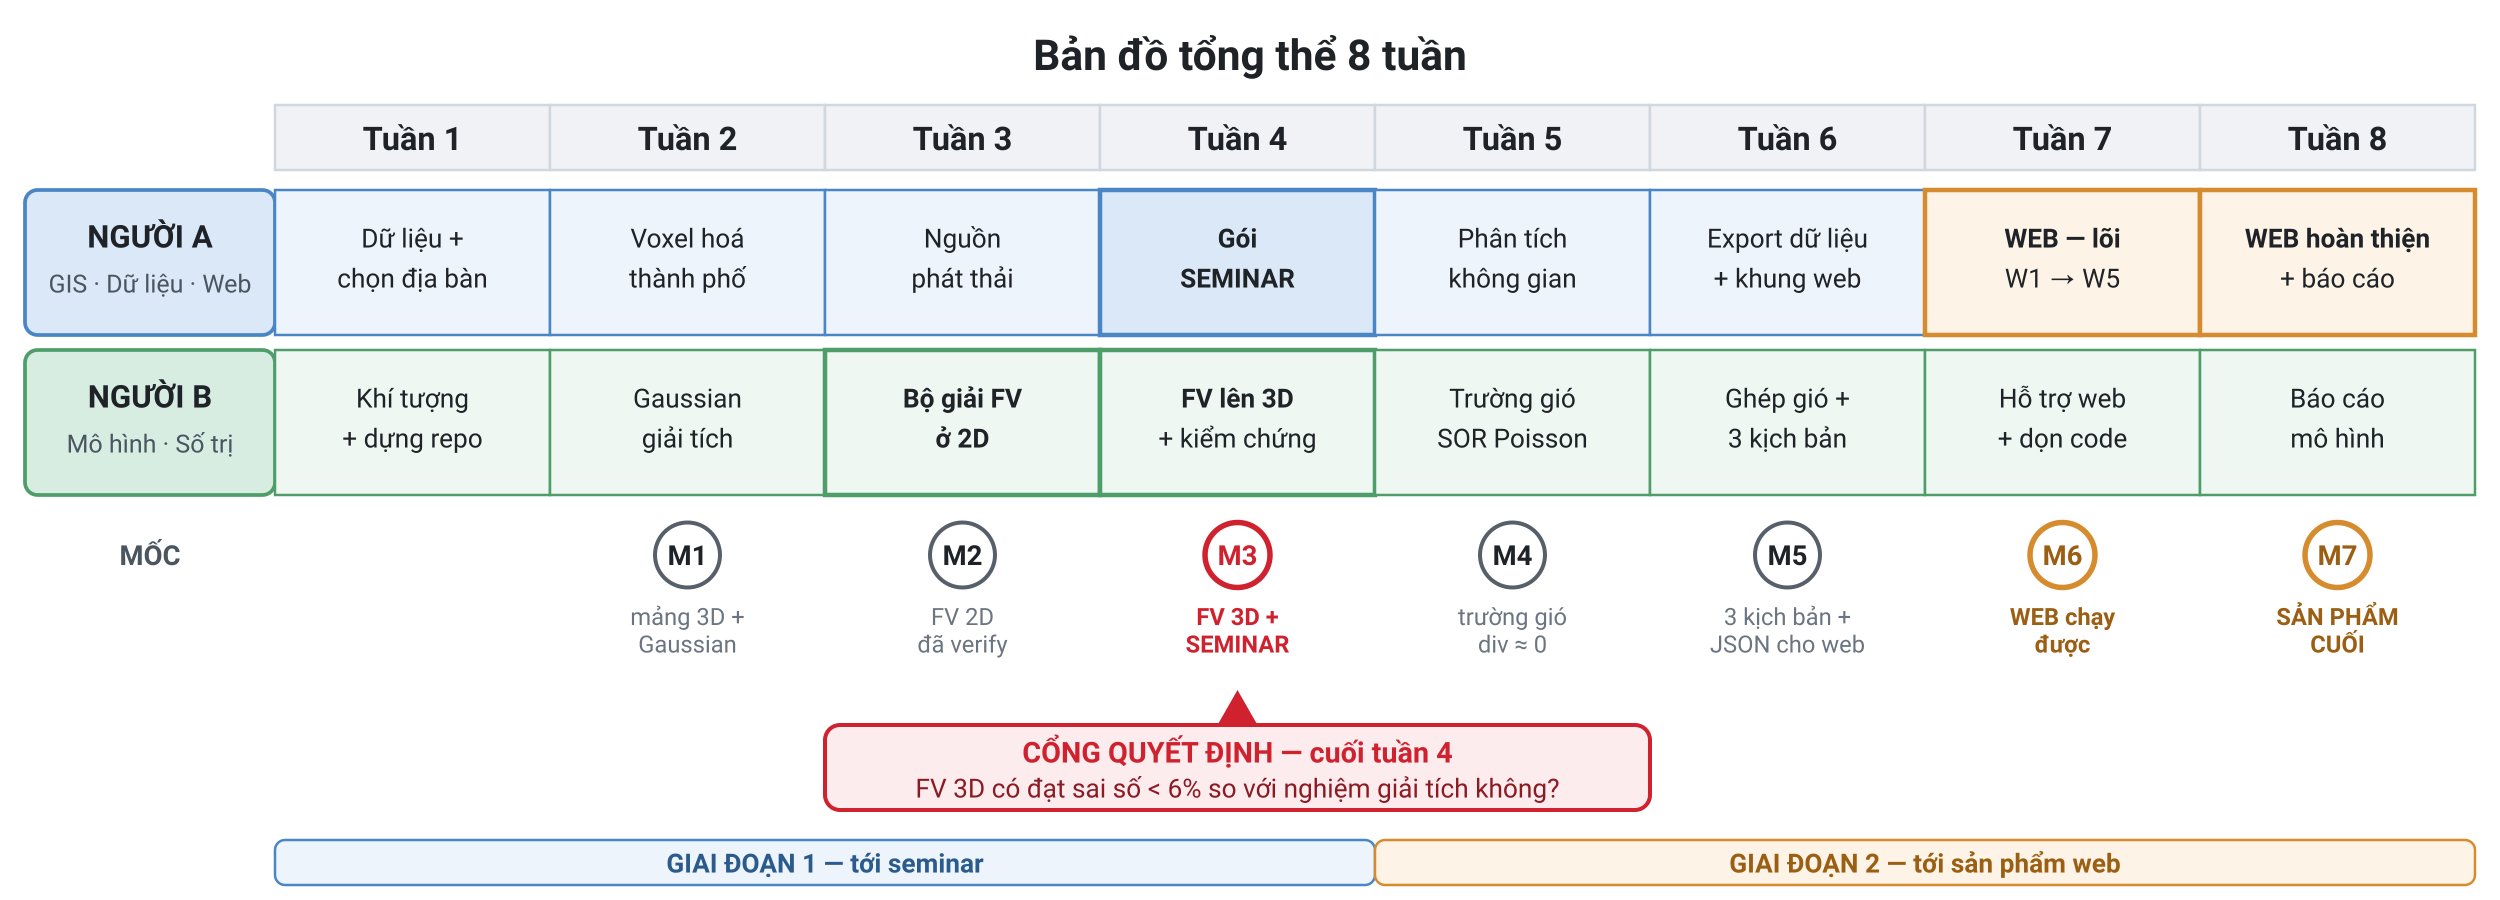
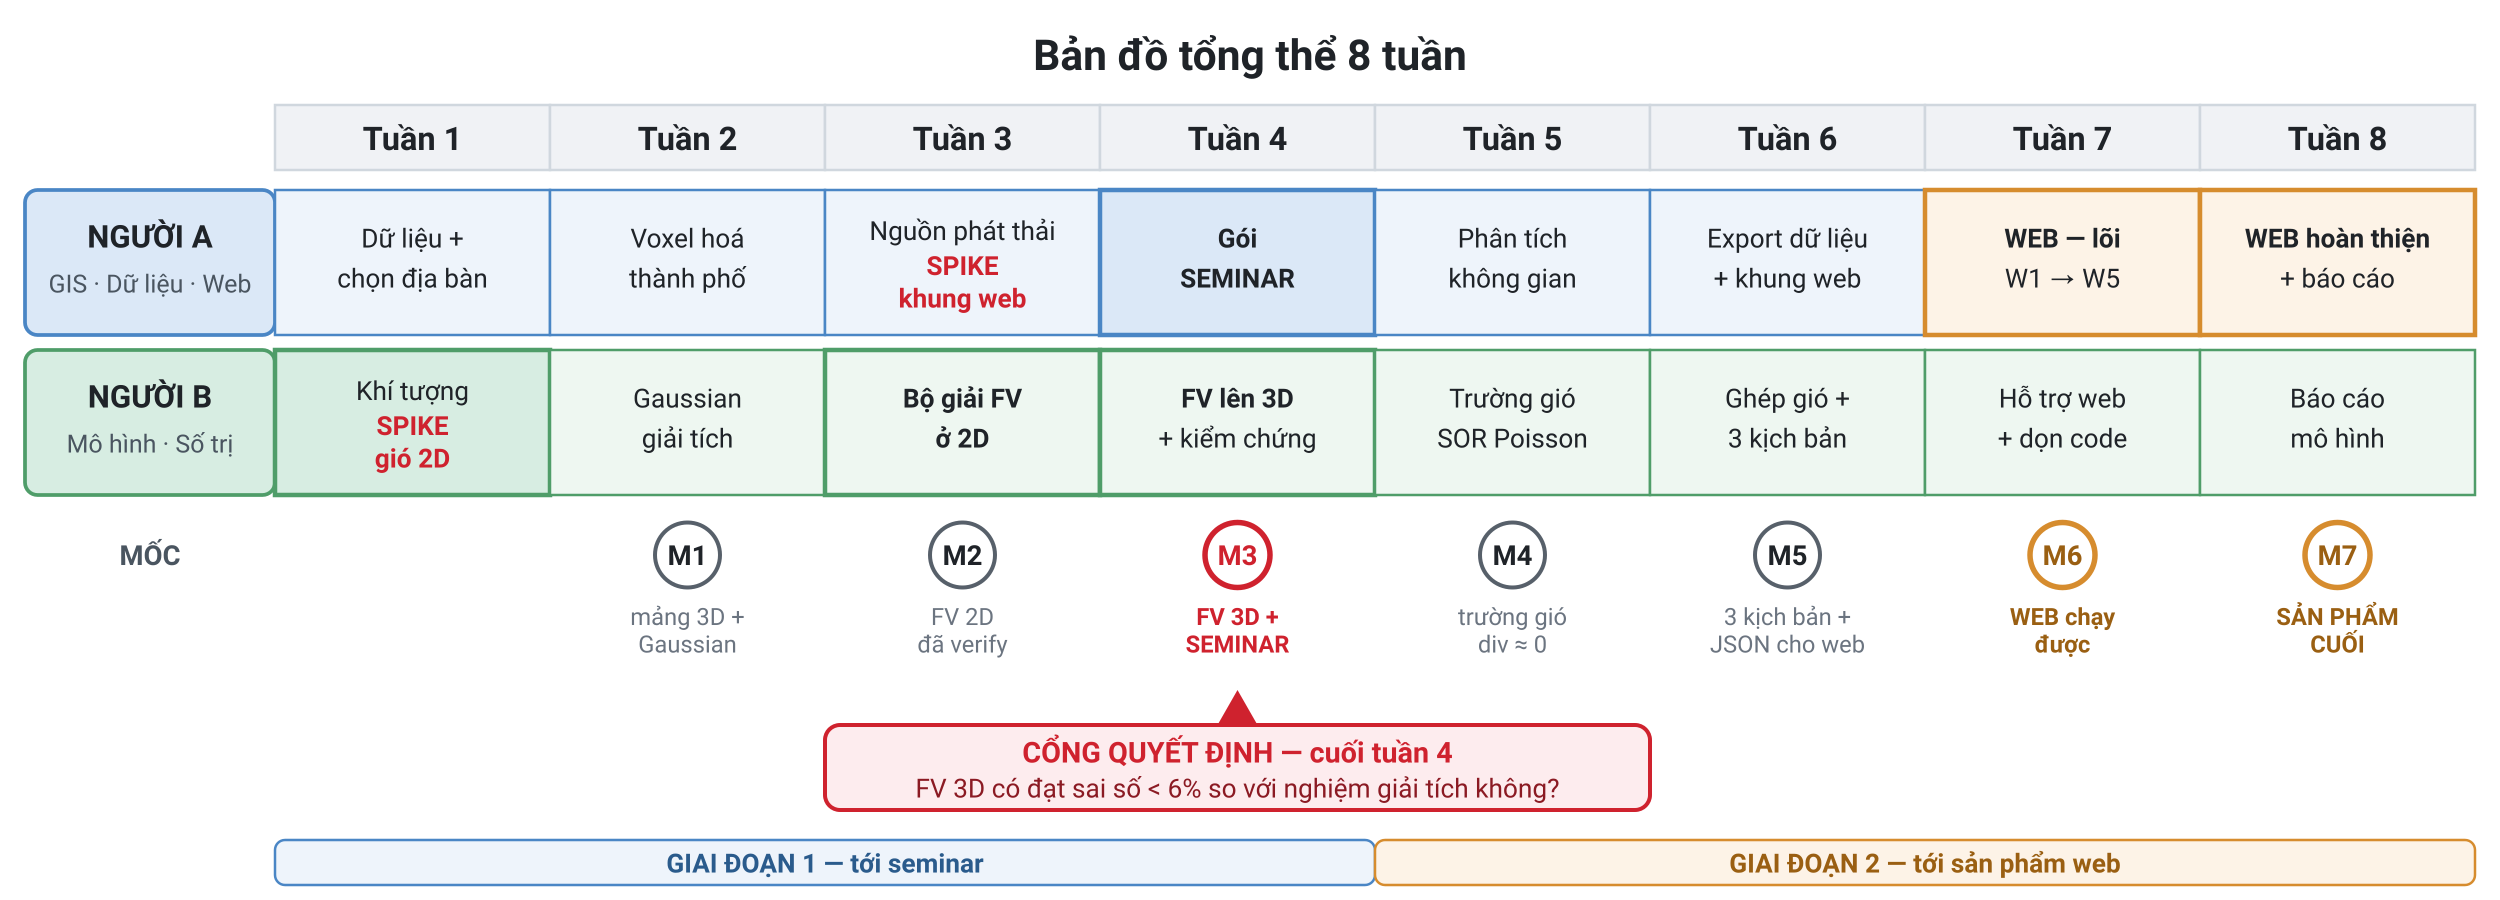
<svg xmlns="http://www.w3.org/2000/svg" viewBox="0 0 1000 360" width="1000" height="360" font-family="-apple-system, BlinkMacSystemFont, 'Segoe UI', Roboto, Helvetica, Arial, sans-serif">
  <rect width="1000" height="360" fill="#ffffff" />
  <text x="500" y="28" text-anchor="middle" font-size="17" font-weight="700" fill="#1f2328">Bản đồ tổng thể 8 tuần</text>
  <g font-size="13" font-weight="700" fill="#1f2328" text-anchor="middle">
    <rect x="110" y="42" width="110" height="26" fill="#f0f2f5" stroke="#d0d7de" />
    <text x="165" y="60">Tuần 1</text>
    <rect x="220" y="42" width="110" height="26" fill="#f0f2f5" stroke="#d0d7de" />
    <text x="275" y="60">Tuần 2</text>
    <rect x="330" y="42" width="110" height="26" fill="#f0f2f5" stroke="#d0d7de" />
    <text x="385" y="60">Tuần 3</text>
    <rect x="440" y="42" width="110" height="26" fill="#f0f2f5" stroke="#d0d7de" />
    <text x="495" y="60">Tuần 4</text>
    <rect x="550" y="42" width="110" height="26" fill="#f0f2f5" stroke="#d0d7de" />
    <text x="605" y="60">Tuần 5</text>
    <rect x="660" y="42" width="110" height="26" fill="#f0f2f5" stroke="#d0d7de" />
    <text x="715" y="60">Tuần 6</text>
    <rect x="770" y="42" width="110" height="26" fill="#f0f2f5" stroke="#d0d7de" />
    <text x="825" y="60">Tuần 7</text>
    <rect x="880" y="42" width="110" height="26" fill="#f0f2f5" stroke="#d0d7de" />
    <text x="935" y="60">Tuần 8</text>
  </g>
  <rect x="10" y="76" width="100" height="58" rx="5" fill="#dbe8f7" stroke="#4a86c5" stroke-width="1.5" />
  <text x="60" y="99" text-anchor="middle" font-size="12.5" font-weight="700" fill="#1f2328">NGƯỜI A</text>
  <text x="60" y="117" text-anchor="middle" font-size="10" fill="#4a5560">GIS · Dữ liệu · Web</text>
  <g font-size="10.5" fill="#1f2328" text-anchor="middle">
    <rect x="110" y="76" width="110" height="58" fill="#eef4fb" stroke="#4a86c5" />
    <text x="165" y="99">Dữ liệu +</text>
    <text x="165" y="115">chọn địa bàn</text>
    <rect x="220" y="76" width="110" height="58" fill="#eef4fb" stroke="#4a86c5" />
    <text x="275" y="99">Voxel hoá</text>
    <text x="275" y="115">thành phố</text>
    <rect x="330" y="76" width="110" height="58" fill="#eef4fb" stroke="#4a86c5" />
-     <text x="385" y="99">Nguồn</text>
-     <text x="385" y="115">phát thải</text>
+     <text x="385" y="96">Nguồn phát thải</text>
+     <text x="385" y="110" font-weight="700" fill="#cf222e">SPIKE</text>
+     <text x="385" y="123" font-weight="700" fill="#cf222e">khung web</text>
    <rect x="440" y="76" width="110" height="58" fill="#dbe8f7" stroke="#4a86c5" stroke-width="1.8" />
    <text x="495" y="99" font-weight="700">Gói</text>
    <text x="495" y="115" font-weight="700">SEMINAR</text>
    <rect x="550" y="76" width="110" height="58" fill="#eef4fb" stroke="#4a86c5" />
    <text x="605" y="99">Phân tích</text>
    <text x="605" y="115">không gian</text>
    <rect x="660" y="76" width="110" height="58" fill="#eef4fb" stroke="#4a86c5" />
    <text x="715" y="99">Export dữ liệu</text>
    <text x="715" y="115">+ khung web</text>
    <rect x="770" y="76" width="110" height="58" fill="#fdf3e7" stroke="#d68c2e" stroke-width="1.8" />
    <text x="825" y="99" font-weight="700">WEB — lõi</text>
    <text x="825" y="115">W1 → W5</text>
    <rect x="880" y="76" width="110" height="58" fill="#fdf3e7" stroke="#d68c2e" stroke-width="1.8" />
    <text x="935" y="99" font-weight="700">WEB hoàn thiện</text>
    <text x="935" y="115">+ báo cáo</text>
  </g>
  <rect x="10" y="140" width="100" height="58" rx="5" fill="#d7ede2" stroke="#4f9d69" stroke-width="1.5" />
  <text x="60" y="163" text-anchor="middle" font-size="12.5" font-weight="700" fill="#1f2328">NGƯỜI B</text>
  <text x="60" y="181" text-anchor="middle" font-size="10" fill="#4a5560">Mô hình · Số trị</text>
  <g font-size="10.5" fill="#1f2328" text-anchor="middle">
-     <rect x="110" y="140" width="110" height="58" fill="#eef7f1" stroke="#4f9d69" />
-     <text x="165" y="163">Khí tượng</text>
-     <text x="165" y="179">+ dựng repo</text>
+     <rect x="110" y="140" width="110" height="58" fill="#d7ede2" stroke="#4f9d69" stroke-width="1.8" />
+     <text x="165" y="160">Khí tượng</text>
+     <text x="165" y="174" font-weight="700" fill="#cf222e">SPIKE</text>
+     <text x="165" y="187" font-weight="700" fill="#cf222e">gió 2D</text>
    <rect x="220" y="140" width="110" height="58" fill="#eef7f1" stroke="#4f9d69" />
    <text x="275" y="163">Gaussian</text>
    <text x="275" y="179">giải tích</text>
    <rect x="330" y="140" width="110" height="58" fill="#eef7f1" stroke="#4f9d69" stroke-width="1.8" />
    <text x="385" y="163" font-weight="700">Bộ giải FV</text>
    <text x="385" y="179" font-weight="700">ở 2D</text>
    <rect x="440" y="140" width="110" height="58" fill="#eef7f1" stroke="#4f9d69" stroke-width="1.8" />
    <text x="495" y="163" font-weight="700">FV lên 3D</text>
    <text x="495" y="179">+ kiểm chứng</text>
    <rect x="550" y="140" width="110" height="58" fill="#eef7f1" stroke="#4f9d69" />
    <text x="605" y="163">Trường gió</text>
    <text x="605" y="179">SOR Poisson</text>
    <rect x="660" y="140" width="110" height="58" fill="#eef7f1" stroke="#4f9d69" />
    <text x="715" y="163">Ghép gió +</text>
    <text x="715" y="179">3 kịch bản</text>
    <rect x="770" y="140" width="110" height="58" fill="#eef7f1" stroke="#4f9d69" />
    <text x="825" y="163">Hỗ trợ web</text>
    <text x="825" y="179">+ dọn code</text>
    <rect x="880" y="140" width="110" height="58" fill="#eef7f1" stroke="#4f9d69" />
    <text x="935" y="163">Báo cáo</text>
    <text x="935" y="179">mô hình</text>
  </g>
  <text x="60" y="226" text-anchor="middle" font-size="11" font-weight="700" fill="#4a5560">MỐC</text>
  <g font-size="11" font-weight="700" text-anchor="middle">
    <circle cx="275" cy="222" r="13" fill="#fff" stroke="#57606a" stroke-width="1.6" />
    <text x="275" y="226" fill="#1f2328">M1</text>
    <circle cx="385" cy="222" r="13" fill="#fff" stroke="#57606a" stroke-width="1.6" />
    <text x="385" y="226" fill="#1f2328">M2</text>
    <circle cx="495" cy="222" r="13" fill="#fff" stroke="#cf222e" stroke-width="2.2" />
    <text x="495" y="226" fill="#cf222e">M3</text>
    <circle cx="605" cy="222" r="13" fill="#fff" stroke="#57606a" stroke-width="1.6" />
    <text x="605" y="226" fill="#1f2328">M4</text>
    <circle cx="715" cy="222" r="13" fill="#fff" stroke="#57606a" stroke-width="1.6" />
    <text x="715" y="226" fill="#1f2328">M5</text>
    <circle cx="825" cy="222" r="13" fill="#fff" stroke="#d68c2e" stroke-width="2.2" />
    <text x="825" y="226" fill="#9a5f12">M6</text>
    <circle cx="935" cy="222" r="13" fill="#fff" stroke="#d68c2e" stroke-width="2.2" />
    <text x="935" y="226" fill="#9a5f12">M7</text>
  </g>
  <g font-size="9.5" fill="#6b7480" text-anchor="middle">
    <text x="275" y="250">mảng 3D +</text>
    <text x="275" y="261">Gaussian</text>
    <text x="385" y="250">FV 2D</text>
    <text x="385" y="261">đã verify</text>
    <text x="495" y="250" font-weight="700" fill="#cf222e">FV 3D +</text>
    <text x="495" y="261" font-weight="700" fill="#cf222e">SEMINAR</text>
    <text x="605" y="250">trường gió</text>
    <text x="605" y="261">div ≈ 0</text>
    <text x="715" y="250">3 kịch bản +</text>
    <text x="715" y="261">JSON cho web</text>
    <text x="825" y="250" font-weight="700" fill="#9a5f12">WEB chạy</text>
    <text x="825" y="261" font-weight="700" fill="#9a5f12">được</text>
    <text x="935" y="250" font-weight="700" fill="#9a5f12">SẢN PHẨM</text>
    <text x="935" y="261" font-weight="700" fill="#9a5f12">CUỐI</text>
  </g>
  <polygon points="495,276 487,290 503,290" fill="#cf222e" />
  <rect x="330" y="290" width="330" height="34" rx="6" fill="#fdecee" stroke="#cf222e" stroke-width="1.6" />
  <text x="495" y="305" text-anchor="middle" font-size="11.5" font-weight="700" fill="#cf222e">CỔNG QUYẾT ĐỊNH — cuối tuần 4</text>
  <text x="495" y="319" text-anchor="middle" font-size="10.5" fill="#8b1a23">FV 3D có đạt sai số &lt; 6% so với nghiệm giải tích không?</text>
  <rect x="110" y="336" width="440" height="18" rx="4" fill="#eef4fb" stroke="#4a86c5" />
  <text x="330" y="349" text-anchor="middle" font-size="10.5" font-weight="600" fill="#2a5b8c">GIAI ĐOẠN 1 — tới seminar</text>
  <rect x="550" y="336" width="440" height="18" rx="4" fill="#fdf3e7" stroke="#d68c2e" />
  <text x="770" y="349" text-anchor="middle" font-size="10.5" font-weight="600" fill="#9a5f12">GIAI ĐOẠN 2 — tới sản phẩm web</text>
</svg>
